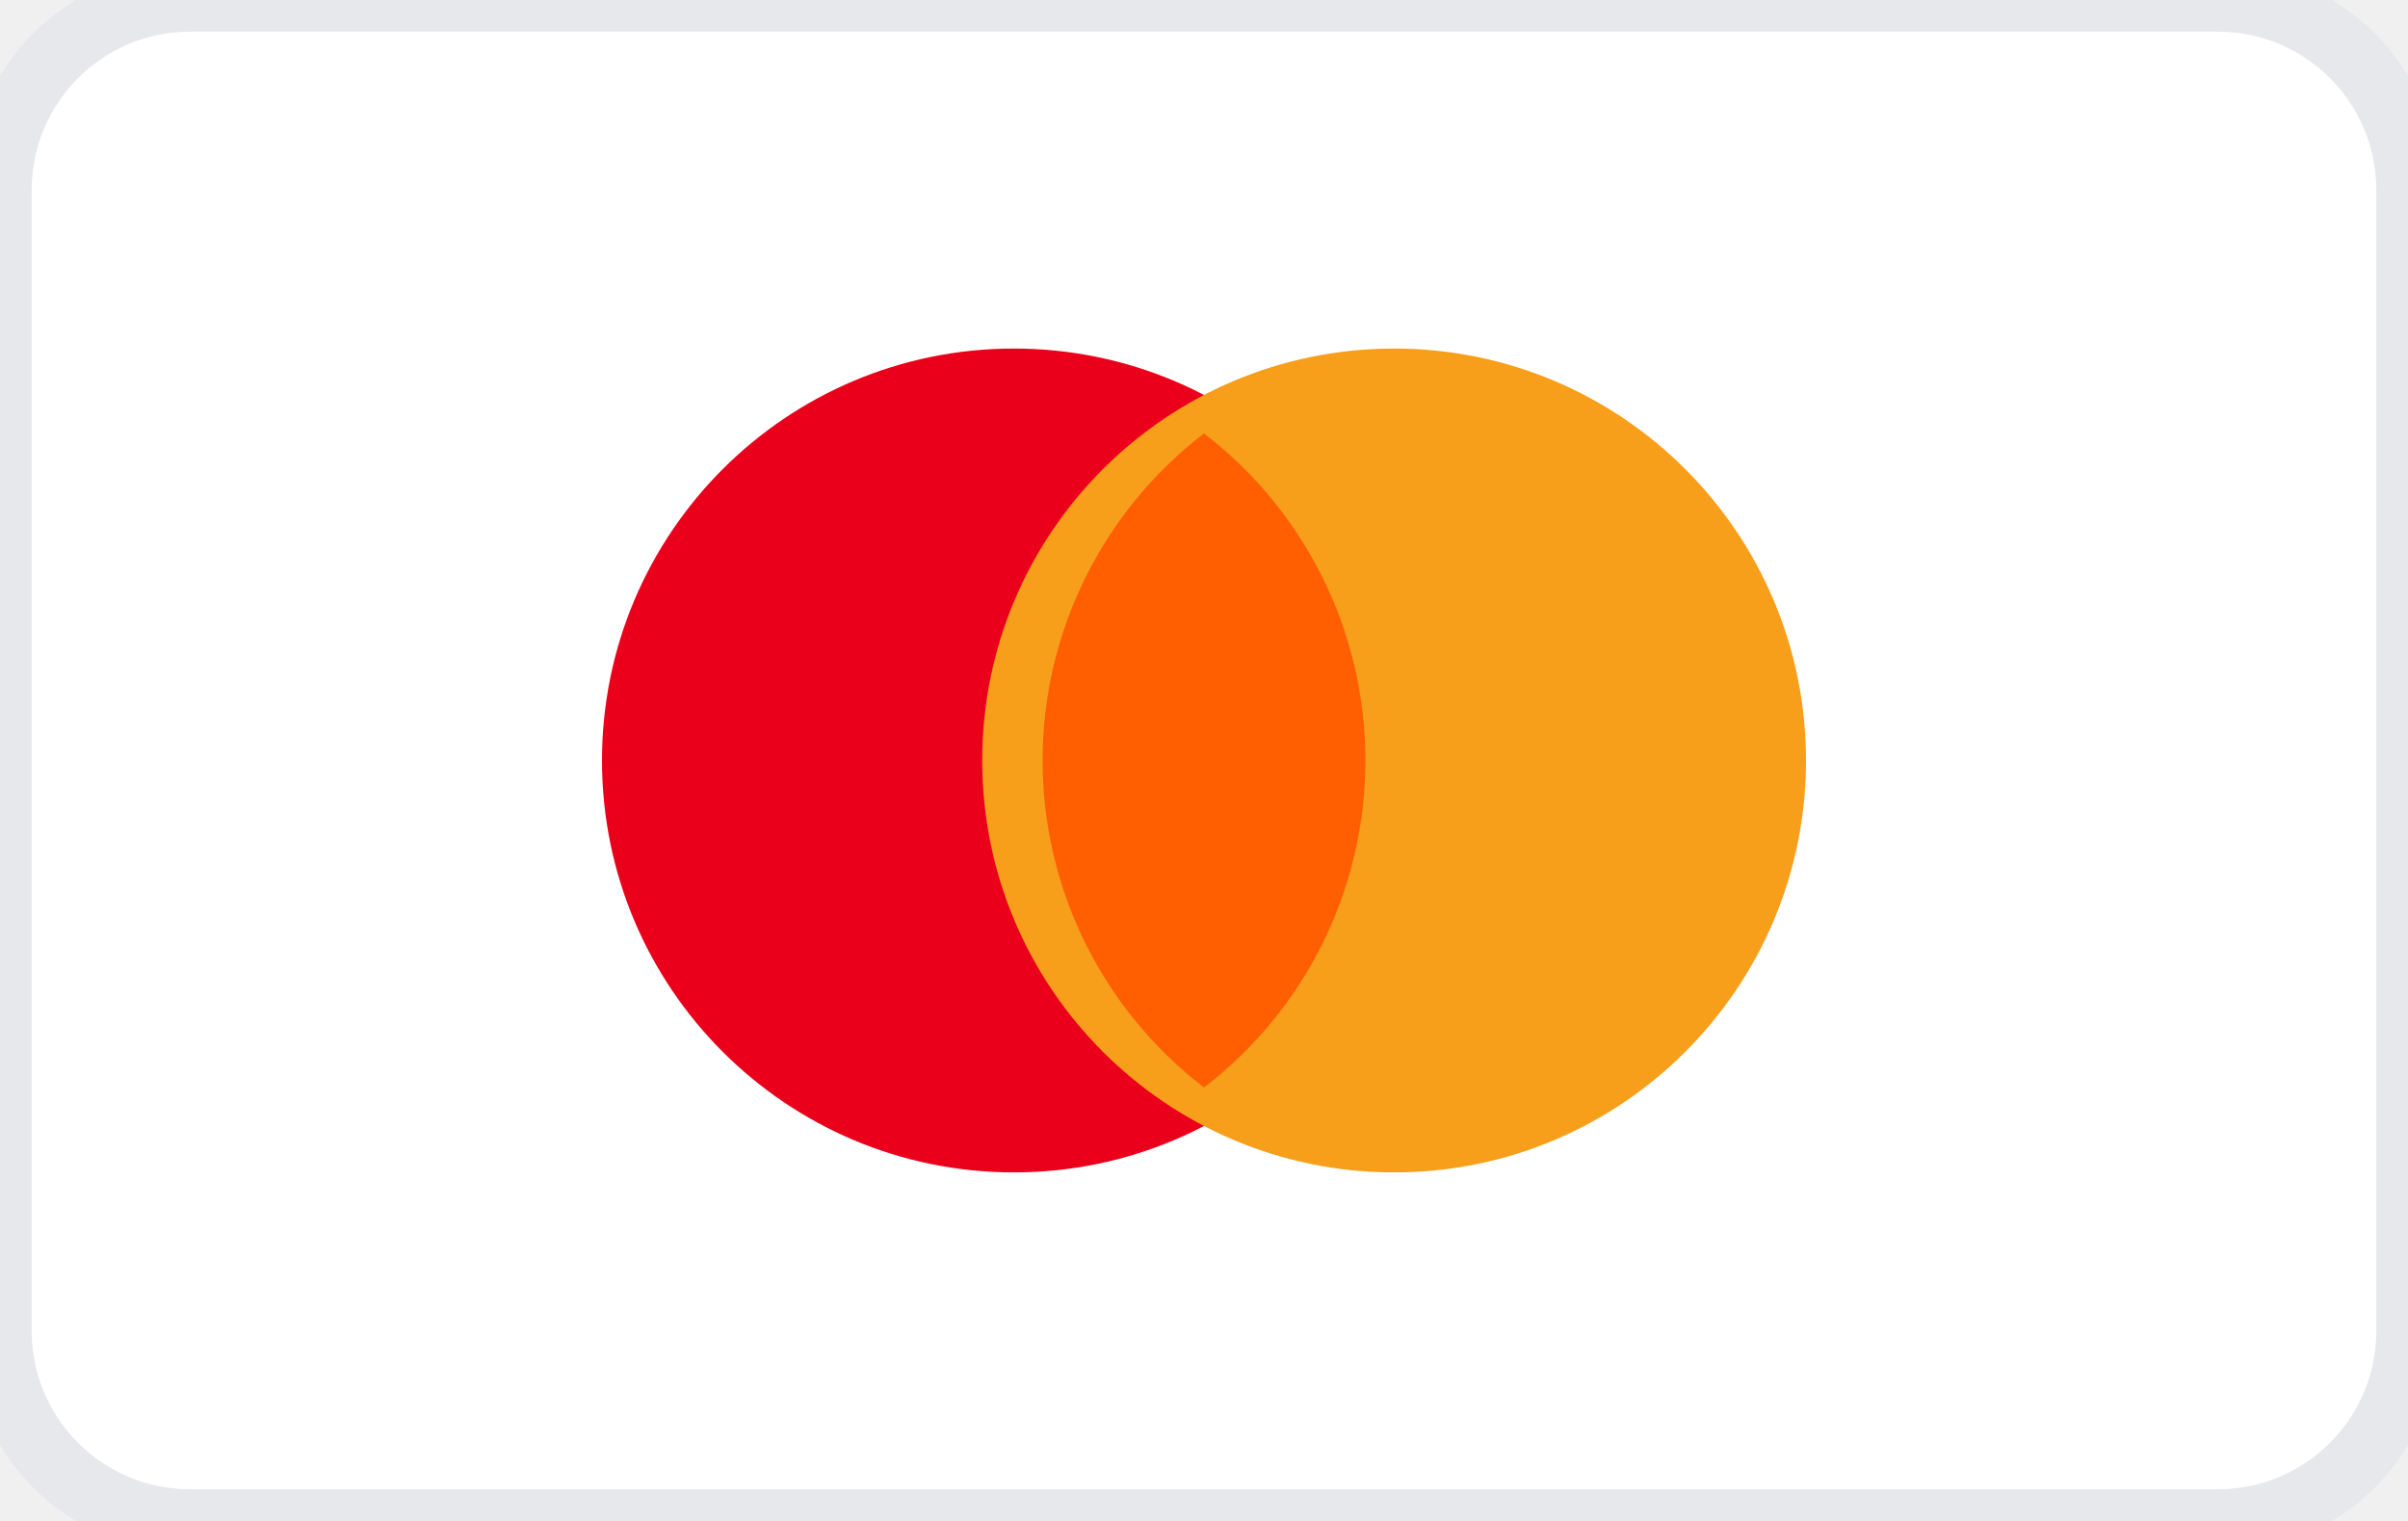
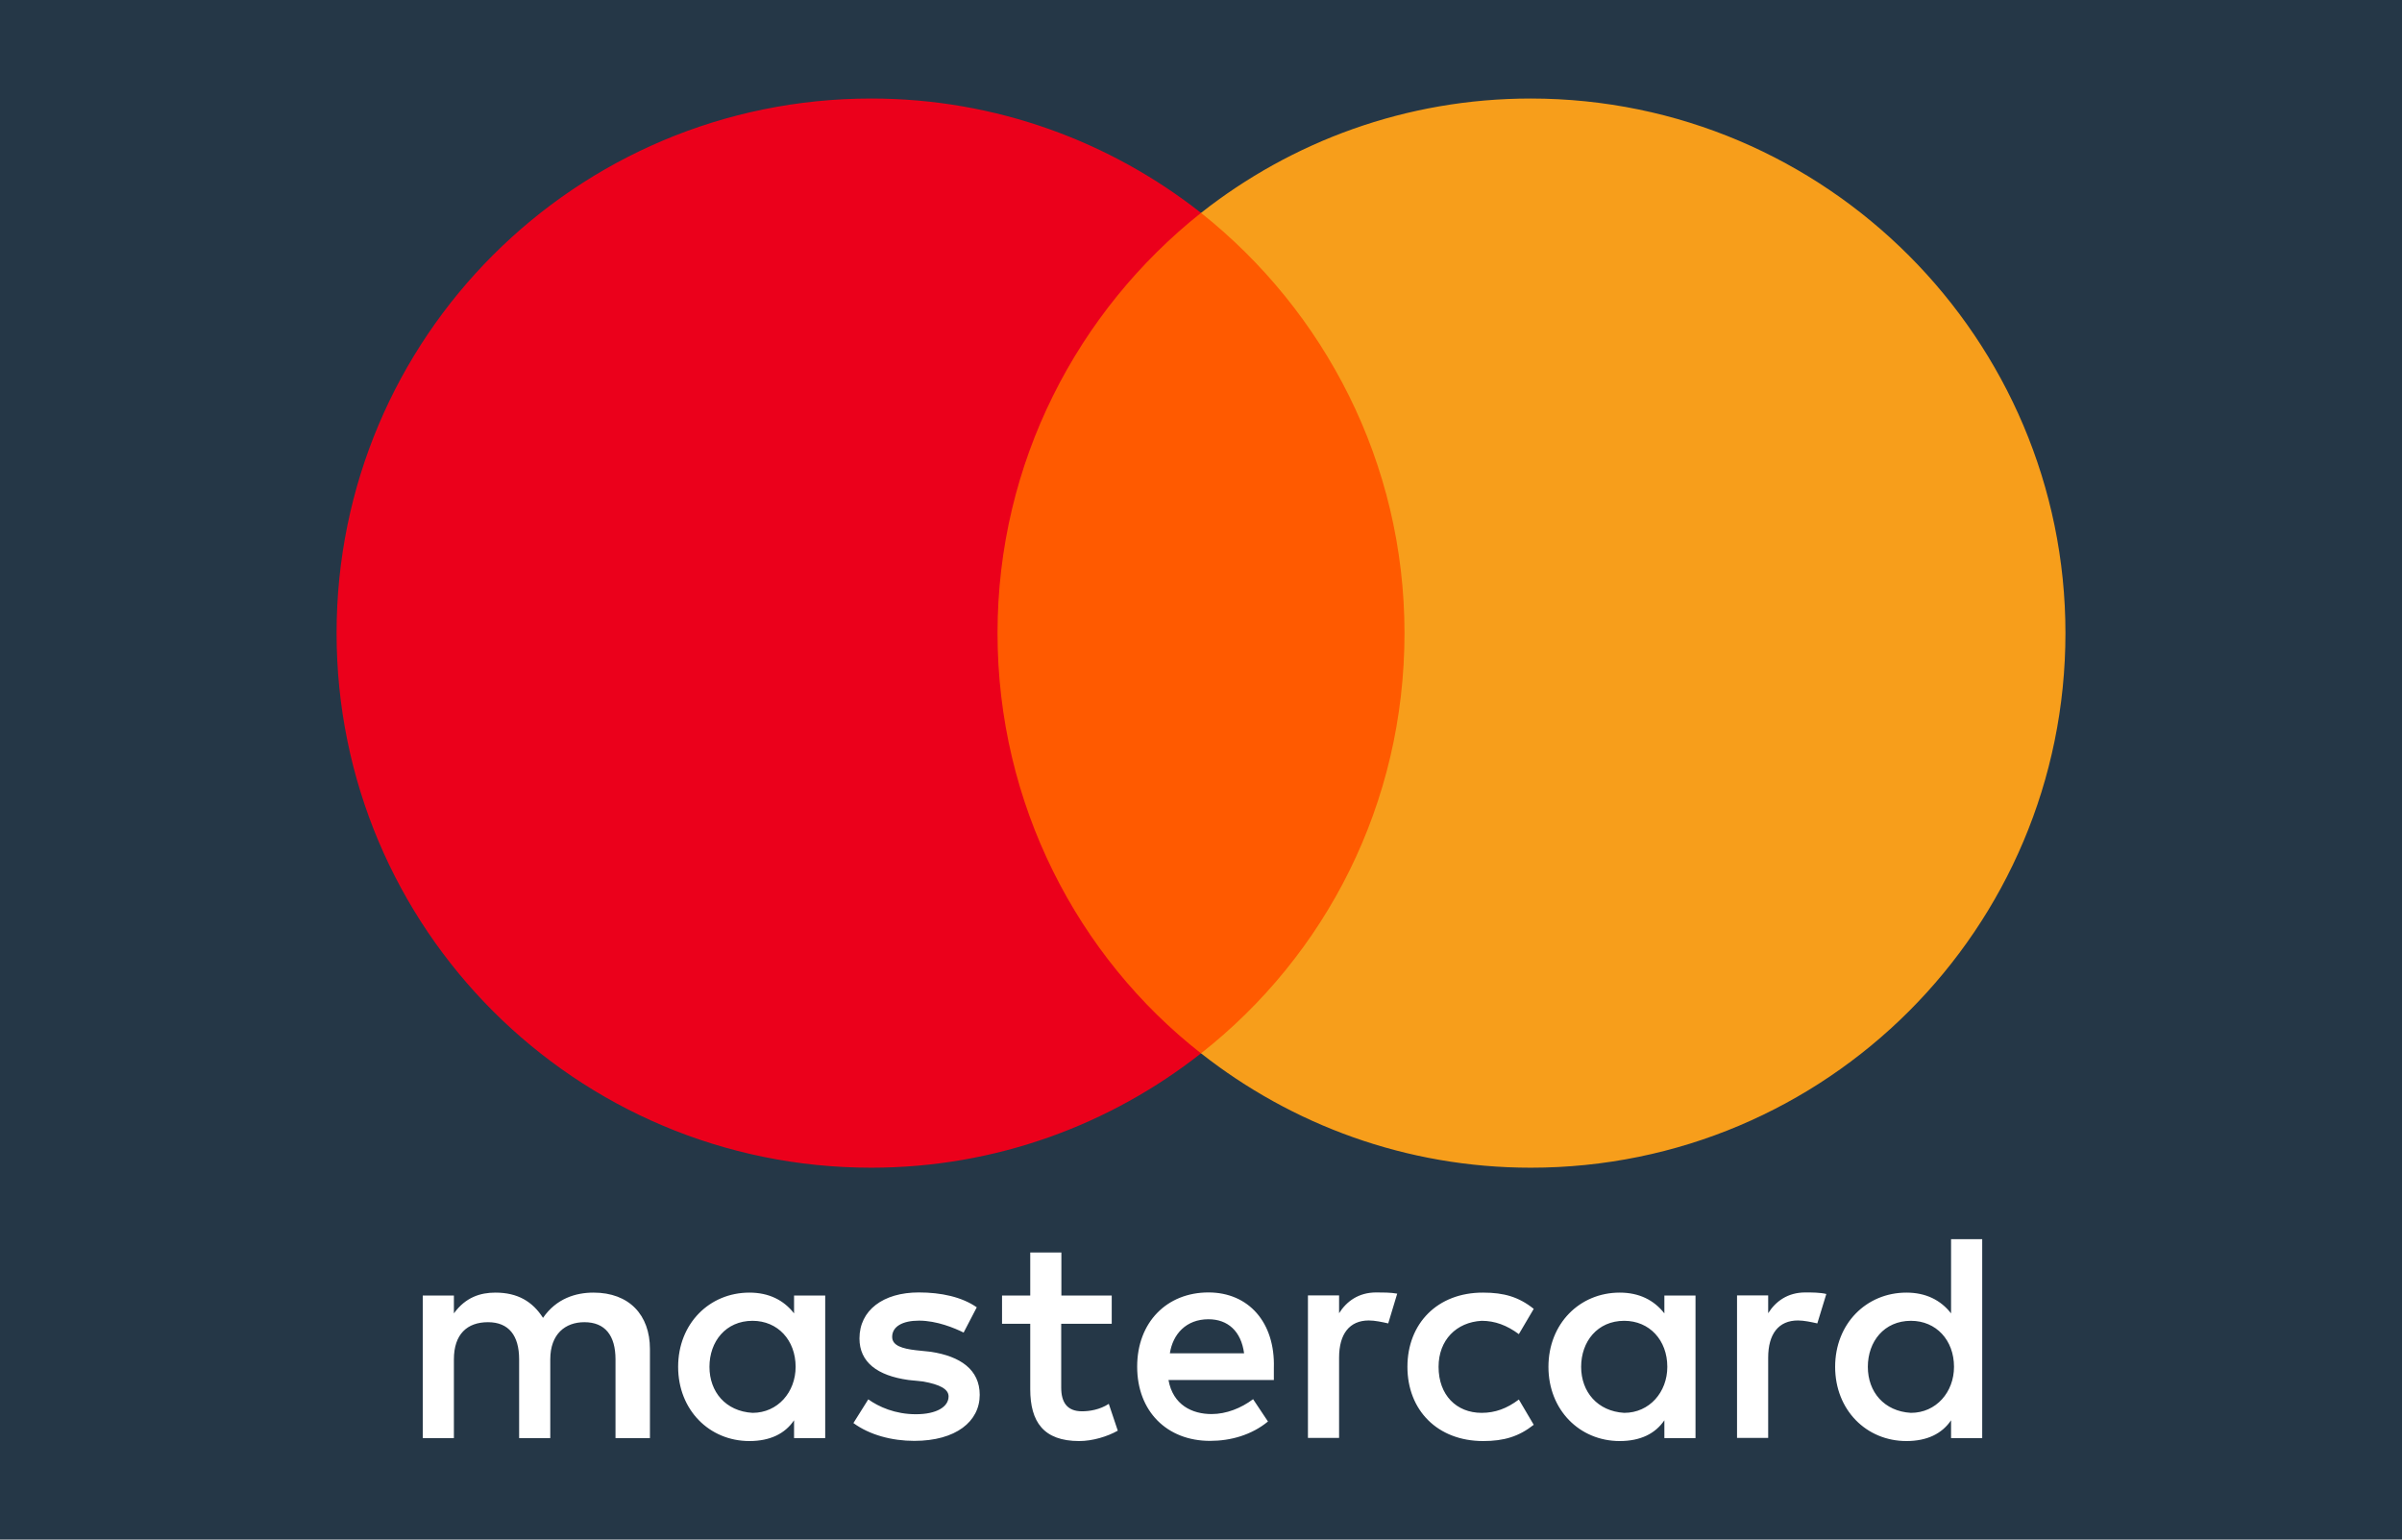
- <svg xmlns="http://www.w3.org/2000/svg" viewBox="0 0 38 24" role="img" aria-label="Mastercard">
-   <rect width="38" height="24" rx="3" fill="#ffffff" stroke="#e6e8ec" />
-   <circle cx="16" cy="12" r="6.5" fill="#eb001b" />
-   <circle cx="22" cy="12" r="6.5" fill="#f79e1b" />
-   <path fill="#ff5f00" d="M19 6.84a6.5 6.5 0 0 0 0 10.32 6.5 6.5 0 0 0 0-10.32z" />
+ <svg xmlns="http://www.w3.org/2000/svg" width="780" height="500" viewBox="0 0 780 500" fill="none">
+   <g clip-path="url(#clip0_6278_125825)">
+     <path d="M780 0H0V500H780V0Z" fill="#253747" />
+     <path d="M211.053 467.045V438.109C211.053 427.041 204.311 419.793 192.736 419.793C186.949 419.793 180.657 421.703 176.33 427.996C172.959 422.715 168.127 419.793 160.879 419.793C156.047 419.793 151.215 421.254 147.395 426.535V420.748H137.281V467.045H147.395V441.481C147.395 433.278 151.721 429.401 158.463 429.401C165.205 429.401 168.577 433.727 168.577 441.481V467.045H178.69V441.481C178.69 433.278 183.522 429.401 189.759 429.401C196.501 429.401 199.872 433.727 199.872 441.481V467.045H211.053ZM361.068 420.748H344.662V406.758H334.549V420.748H325.391V429.906H334.549V451.145C334.549 461.764 338.875 468 350.449 468C354.776 468 359.608 466.539 362.979 464.629L360.057 455.92C357.135 457.831 353.764 458.336 351.348 458.336C346.516 458.336 344.606 455.415 344.606 450.639V429.906H361.012V420.748H361.068ZM446.92 419.737C441.133 419.737 437.256 422.658 434.84 426.479V420.692H424.727V466.989H434.84V440.919C434.84 433.221 438.211 428.839 444.504 428.839C446.414 428.839 448.83 429.345 450.797 429.794L453.718 420.13C451.696 419.737 448.83 419.737 446.92 419.737ZM317.187 424.569C312.356 421.198 305.613 419.737 298.365 419.737C286.791 419.737 279.094 425.524 279.094 434.682C279.094 442.38 284.881 446.762 294.994 448.167L299.826 448.672C305.108 449.628 308.029 451.088 308.029 453.504C308.029 456.875 304.152 459.291 297.41 459.291C290.668 459.291 285.33 456.875 281.959 454.459L277.127 462.157C282.409 466.034 289.657 467.944 296.904 467.944C310.389 467.944 318.143 461.651 318.143 452.999C318.143 444.796 311.85 440.469 302.242 439.008L297.41 438.503C293.084 437.997 289.713 437.042 289.713 434.176C289.713 430.805 293.084 428.895 298.421 428.895C304.209 428.895 309.996 431.311 312.917 432.772L317.187 424.569ZM586.26 419.737C580.473 419.737 576.596 422.658 574.18 426.479V420.692H564.067V466.989H574.18V440.919C574.18 433.221 577.551 428.839 583.844 428.839C585.754 428.839 588.17 429.345 590.137 429.794L593.059 420.242C591.092 419.737 588.227 419.737 586.26 419.737ZM457.033 443.897C457.033 457.887 466.697 468 481.643 468C488.385 468 493.217 466.539 498.049 462.719L493.217 454.516C489.34 457.437 485.519 458.842 481.137 458.842C472.934 458.842 467.147 453.055 467.147 443.897C467.147 435.188 472.934 429.401 481.137 428.951C485.463 428.951 489.34 430.412 493.217 433.278L498.049 425.074C493.217 421.198 488.385 419.793 481.643 419.793C466.697 419.737 457.033 429.906 457.033 443.897ZM550.582 443.897V420.748H540.469V426.535C537.098 422.209 532.266 419.793 525.973 419.793C512.938 419.793 502.825 429.906 502.825 443.897C502.825 457.887 512.938 468 525.973 468C532.715 468 537.547 465.584 540.469 461.258V467.045H550.582V443.897ZM513.444 443.897C513.444 435.693 518.725 428.951 527.434 428.951C535.637 428.951 541.424 435.244 541.424 443.897C541.424 452.1 535.637 458.842 527.434 458.842C518.781 458.336 513.444 452.043 513.444 443.897ZM392.42 419.737C378.935 419.737 369.271 429.401 369.271 443.84C369.271 458.336 378.935 467.944 392.926 467.944C399.668 467.944 406.41 466.034 411.748 461.651L406.916 454.403C403.039 457.325 398.207 459.235 393.431 459.235C387.139 459.235 380.902 456.314 379.441 448.167H413.658C413.658 446.706 413.658 445.751 413.658 444.29C414.108 429.401 405.399 419.737 392.42 419.737ZM392.42 428.446C398.713 428.446 403.039 432.322 403.994 439.514H379.891C380.846 433.278 385.172 428.446 392.42 428.446ZM643.682 443.897V402.432H633.568V426.535C630.197 422.209 625.365 419.793 619.073 419.793C606.037 419.793 595.924 429.906 595.924 443.897C595.924 457.887 606.037 468 619.073 468C625.815 468 630.647 465.584 633.568 461.258V467.045H643.682V443.897ZM606.543 443.897C606.543 435.693 611.825 428.951 620.533 428.951C628.736 428.951 634.524 435.244 634.524 443.897C634.524 452.1 628.736 458.842 620.533 458.842C611.825 458.336 606.543 452.043 606.543 443.897ZM267.969 443.897V420.748H257.855V426.535C254.484 422.209 249.652 419.793 243.36 419.793C230.325 419.793 220.211 429.906 220.211 443.897C220.211 457.887 230.325 468 243.36 468C250.102 468 254.934 465.584 257.855 461.258V467.045H267.969V443.897ZM230.381 443.897C230.381 435.693 235.662 428.951 244.371 428.951C252.574 428.951 258.361 435.244 258.361 443.897C258.361 452.1 252.574 458.842 244.371 458.842C235.662 458.336 230.381 452.043 230.381 443.897Z" fill="white" />
+     <path d="M465.738 69.139H313.812V342.088H465.738V69.139Z" fill="#FF5A00" />
+     <path d="M323.926 205.613C323.926 150.158 349.996 100.94 390 69.139C360.559 45.99 323.42 32 282.91 32C186.945 32 109.297 109.648 109.297 205.613C109.297 301.578 186.945 379.227 282.91 379.227C323.42 379.227 360.559 365.237 390 342.088C349.94 310.737 323.926 261.069 323.926 205.613Z" fill="#EB001B" />
+     <path d="M670.711 205.613C670.711 301.578 593.062 379.227 497.098 379.227C456.588 379.227 419.449 365.237 390.008 342.088C430.518 310.231 456.082 261.069 456.082 205.613C456.082 150.158 430.012 100.94 390.008 69.139C419.393 45.99 456.532 32 497.041 32C593.062 32 670.711 110.154 670.711 205.613Z" fill="#F79E1B" />
+   </g>
+   <defs>
+     <clipPath id="clip0_6278_125825">
+       <rect width="780" height="500" fill="white" />
+     </clipPath>
+   </defs>
</svg>
